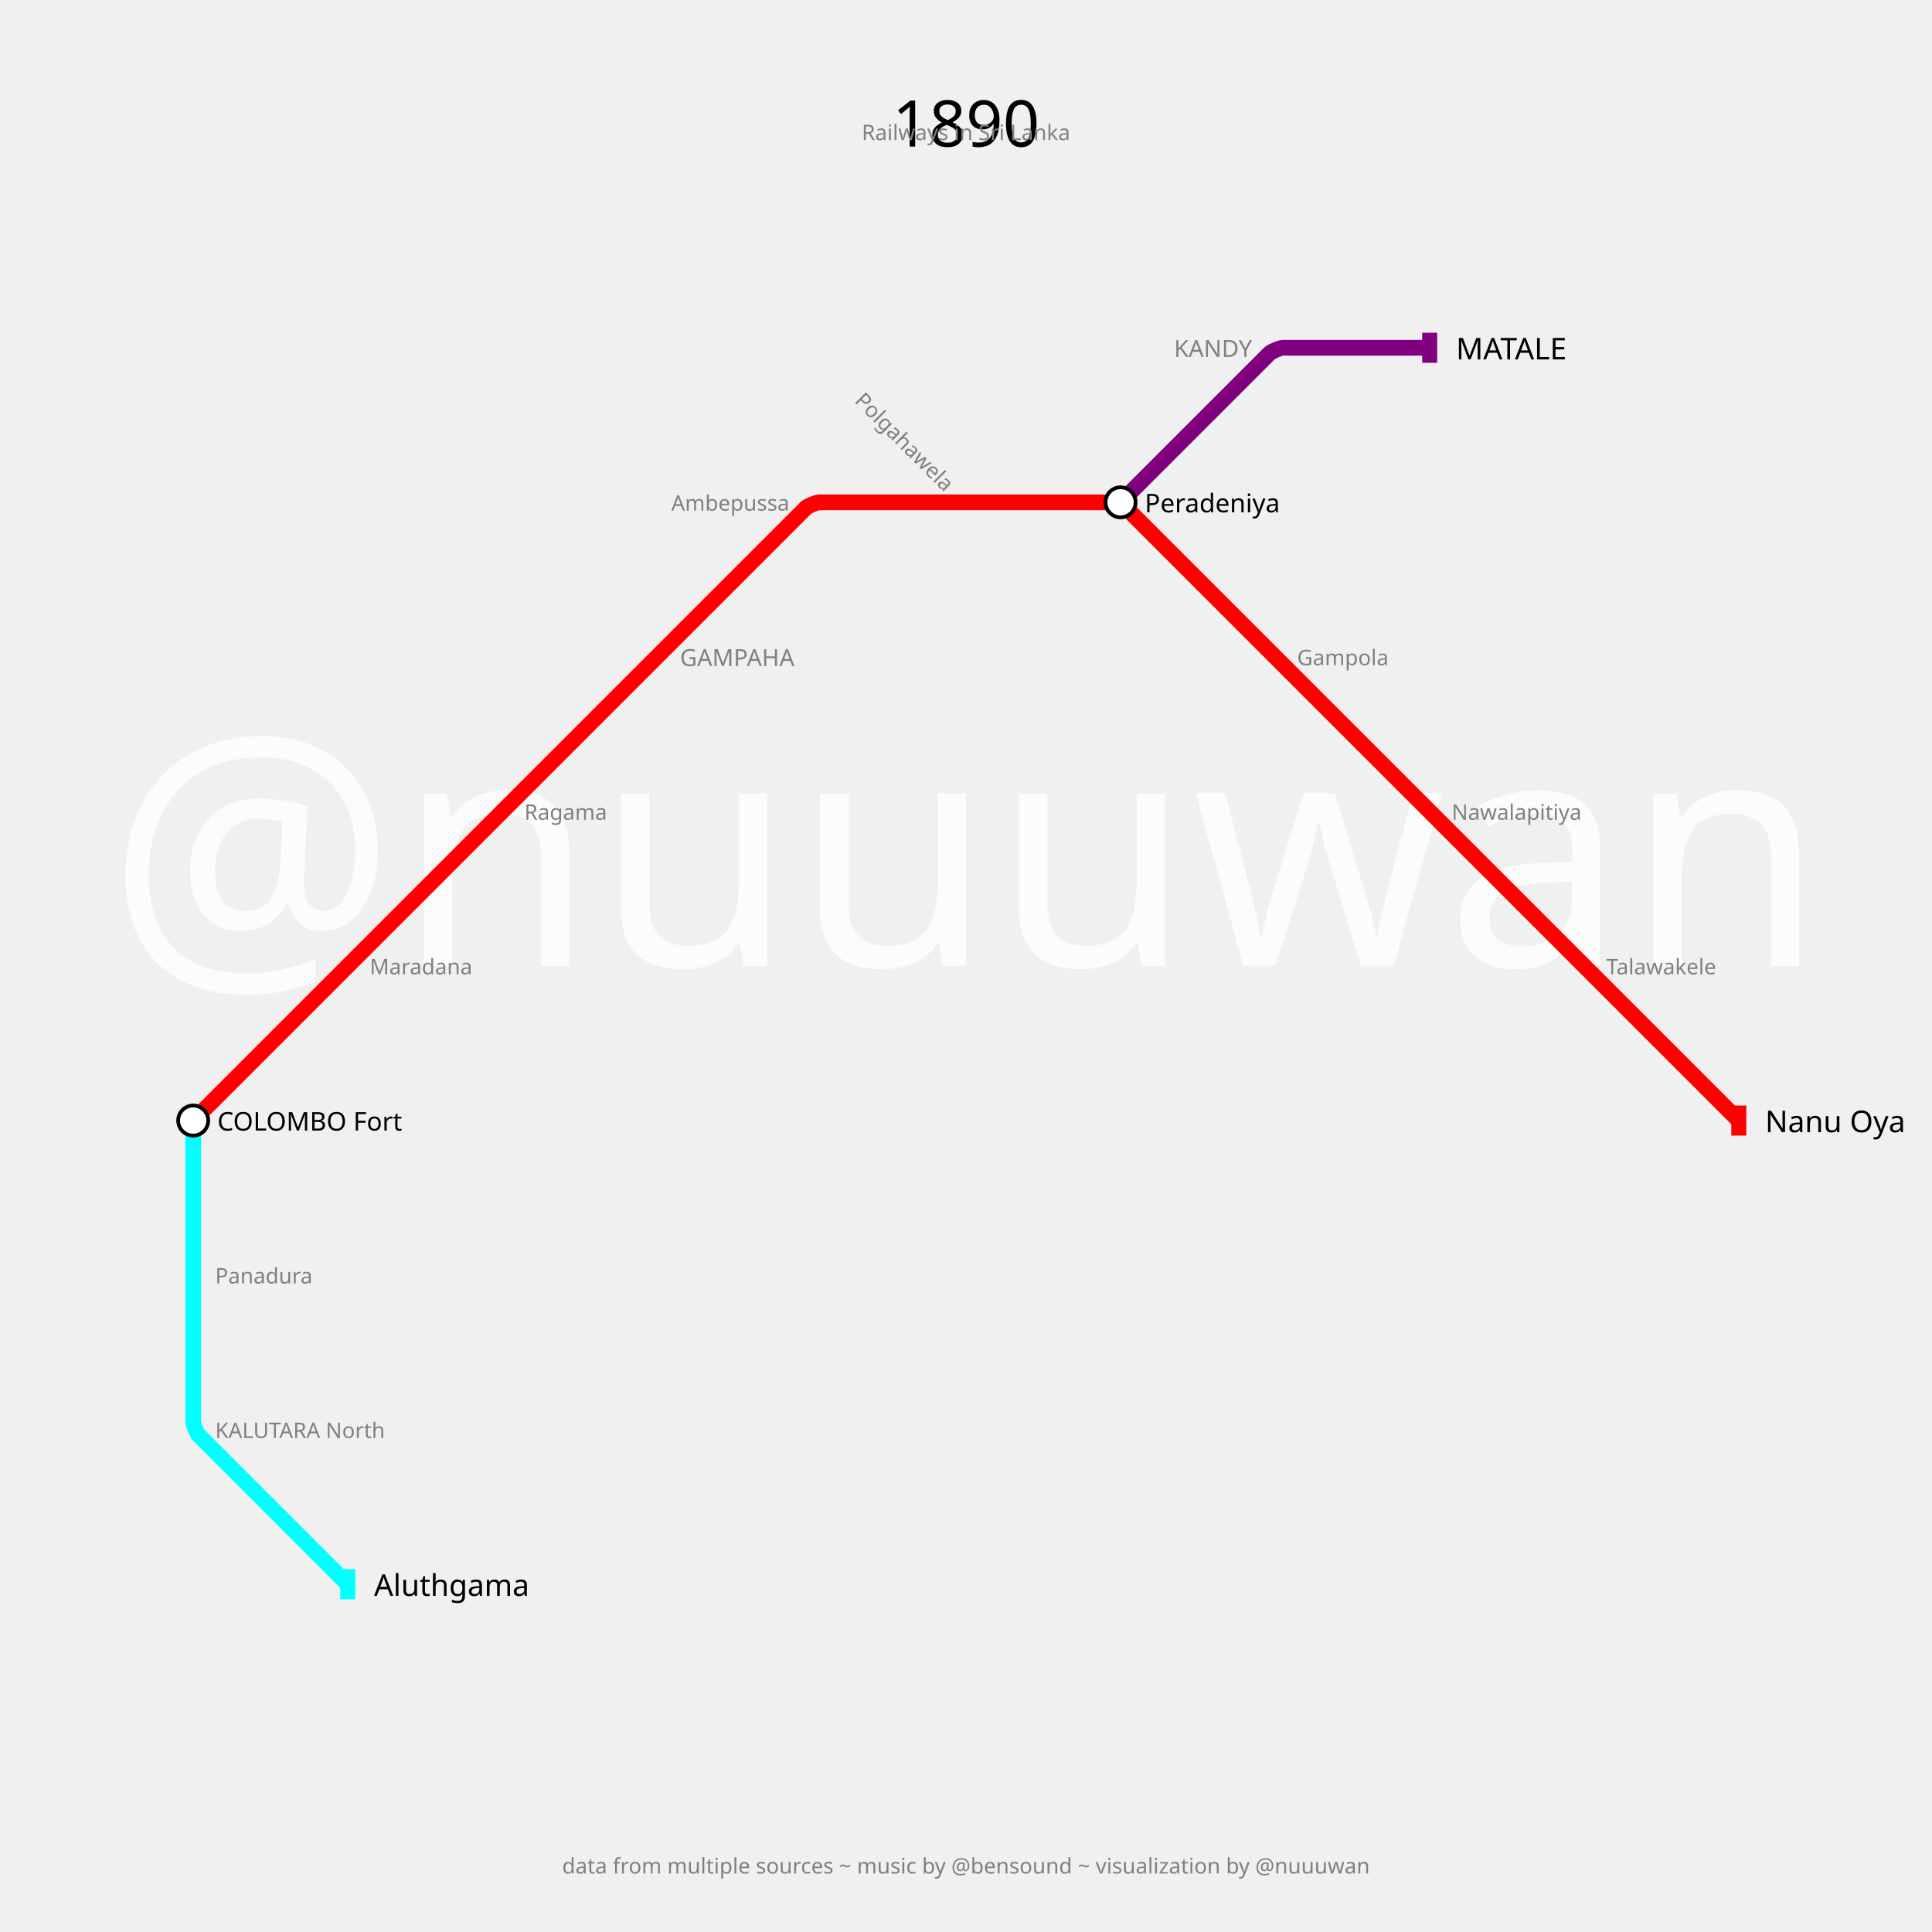
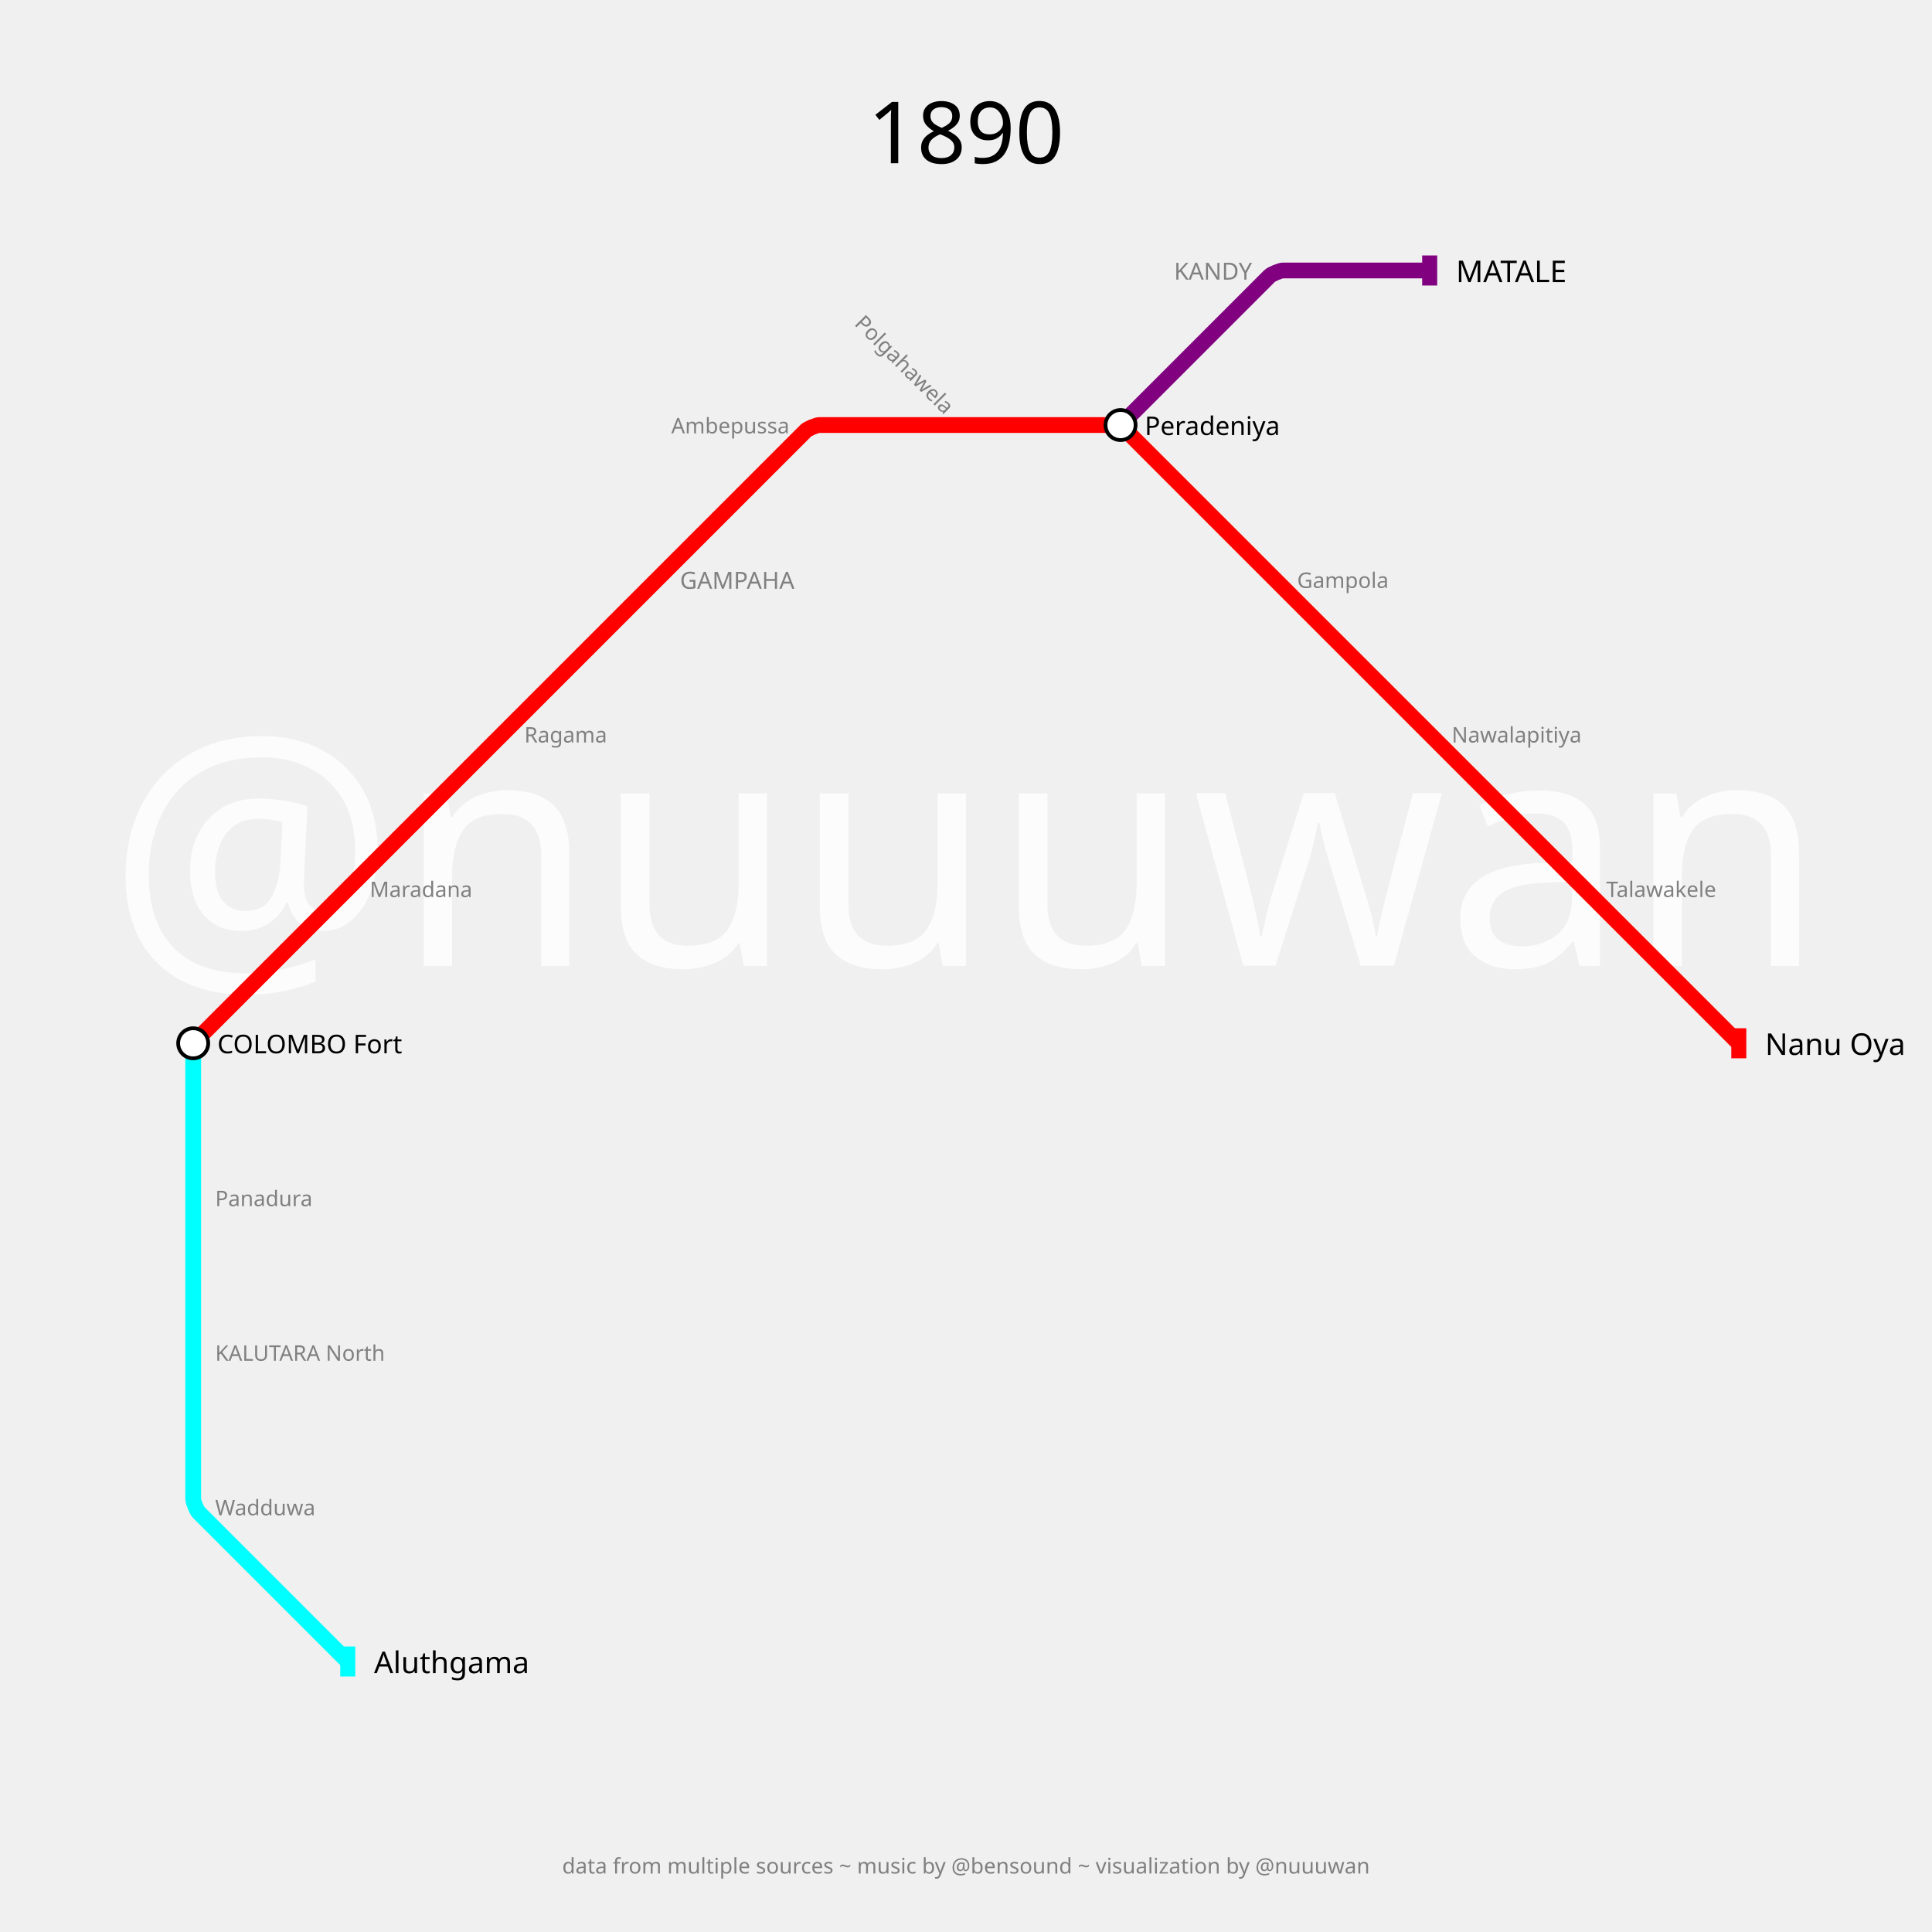
<svg xmlns="http://www.w3.org/2000/svg" width="3600" height="3600" padding="360">
  <text fill="#fcfcfc" stroke="none" font-size="600.0" font-family="p22" x="1800.0" y="1800.0" text-anchor="middle" dominant-baseline="center">@nuuuwan</text>
-   <text fill="black" stroke="none" font-size="120" font-family="p22" x="1800.0" y="180.0" text-anchor="middle" dominant-baseline="hanging">1890</text>
-   <text fill="gray" stroke="none" font-size="40" font-family="p22" x="1800.0" y="230.0" text-anchor="middle" dominant-baseline="hanging">Railways in Sri Lanka</text>
+   <text fill="black" stroke="none" font-size="160" font-family="p22" x="1800.0" y="180.0" text-anchor="middle" dominant-baseline="hanging">1890</text>
+   <text fill="gray" stroke="none" font-size="40" font-family="p22" x="1800.0" y="230.0" text-anchor="middle" dominant-baseline="hanging" />
  <text fill="gray" stroke="none" font-size="40" font-family="p22" x="1800.0" y="3460.0" text-anchor="middle" dominant-baseline="text-top">data from multiple sources ~ music by @bensound ~ visualization by @nuuuwan</text>
  <g>
-     <path fill="none" stroke-width="29.4" stroke-opacity="1" d="M 360.0,2088.0 L 648.0,1800.0 L 936.0,1512.0 L 1224.0,1224.0 L 1501.818,946.182 C 1505.212,942.788 1521.6,936.0 1526.4,936.0 L 1800.0,936.0 L 2073.6,936.0 C 2078.4,936.0 2094.788,942.788 2098.182,946.182 L 2376.0,1224.0 L 2664.0,1512.0 L 2952.0,1800.0 L 3240.0,2088.0" stroke="red" />
-     <rect stroke="none" fill-opacity="1" x="3226" y="2060" width="28" height="56" fill="red" />
+     <path fill="none" stroke-width="29.4" stroke-opacity="1" d="M 360.0,1944.0 L 648.0,1656.0 L 936.0,1368.0 L 1224.0,1080.0 L 1501.818,802.182 C 1505.212,798.788 1521.6,792.0 1526.4,792.0 L 1800.0,792.0 L 2073.6,792.0 C 2078.4,792.0 2094.788,798.788 2098.182,802.182 L 2376.0,1080.0 L 2664.0,1368.0 L 2952.0,1656.0 L 3240.0,1944.0" stroke="red" />
+     <rect stroke="none" fill-opacity="1" x="3226" y="1916" width="28" height="56" fill="red" />
  </g>
  <g>
-     <path fill="none" stroke-width="29.4" stroke-opacity="1" d="M 2088.0,936.0 L 2365.818,658.182 C 2369.212,654.788 2385.6,648.0 2390.4,648.0 L 2664.0,648.0" stroke="purple" />
-     <rect stroke="none" fill-opacity="1" x="2650" y="620" width="28" height="56" fill="purple" />
+     <path fill="none" stroke-width="29.4" stroke-opacity="1" d="M 2088.0,792.0 L 2365.818,514.182 C 2369.212,510.788 2385.6,504.0 2390.4,504.0 L 2664.0,504.0" stroke="purple" />
+     <rect stroke="none" fill-opacity="1" x="2650" y="476" width="28" height="56" fill="purple" />
  </g>
  <g>
-     <path fill="none" stroke-width="29.4" stroke-opacity="1" d="M 360.0,2088.0 L 360.0,2376.0 L 360.0,2649.6 C 360.0,2654.4 366.788,2670.788 370.182,2674.182 L 648.0,2952.0" stroke="cyan" />
-     <rect stroke="none" fill-opacity="1" x="634" y="2924" width="28" height="56" fill="cyan" />
+     <path fill="none" stroke-width="29.4" stroke-opacity="1" d="M 360.0,1944.0 L 360.0,2232.0 L 360.0,2520.0 L 360.0,2793.6 C 360.0,2798.4 366.788,2814.788 370.182,2818.182 L 648.0,3096.0" stroke="cyan" />
+     <rect stroke="none" fill-opacity="1" x="634" y="3068" width="28" height="56" fill="cyan" />
  </g>
  <g>
-     <text fill="black" stroke="none" font-size="56.0" font-family="p22" font-weight="100" text-anchor="start" dominant-baseline="central" x="3289.0" y="2088" transform="translate(3240,2088) rotate(0) translate(-3240,-2088)">Nanu Oya</text>
+     <text fill="black" stroke="none" font-size="56.0" font-family="p22" font-weight="100" text-anchor="start" dominant-baseline="central" x="3289.0" y="1944" transform="translate(3240,1944) rotate(0) translate(-3240,-1944)">Nanu Oya</text>
  </g>
  <g>
-     <text fill="black" stroke="none" font-size="56.0" font-family="p22" font-weight="100" text-anchor="start" dominant-baseline="central" x="2713.0" y="648" transform="translate(2664,648) rotate(0) translate(-2664,-648)">MATALE</text>
+     <text fill="black" stroke="none" font-size="56.0" font-family="p22" font-weight="100" text-anchor="start" dominant-baseline="central" x="2713.0" y="504" transform="translate(2664,504) rotate(0) translate(-2664,-504)">MATALE</text>
  </g>
  <g>
-     <text fill="black" stroke="none" font-size="56.0" font-family="p22" font-weight="100" text-anchor="start" dominant-baseline="central" x="697.0" y="2952" transform="translate(648,2952) rotate(0) translate(-648,-2952)">Aluthgama</text>
+     <text fill="black" stroke="none" font-size="56.0" font-family="p22" font-weight="100" text-anchor="start" dominant-baseline="central" x="697.0" y="3096" transform="translate(648,3096) rotate(0) translate(-648,-3096)">Aluthgama</text>
  </g>
  <g>
-     <circle r="28" fill="white" stroke="black" stroke-width="7.0" cx="360" cy="2088" />
-     <text fill="black" stroke="none" font-size="48.0" font-family="p22" font-weight="100" text-anchor="start" dominant-baseline="central" x="405.0" y="2088" transform="translate(360,2088) rotate(0) translate(-360,-2088)">COLOMBO Fort</text>
+     <circle r="28" fill="white" stroke="black" stroke-width="7.0" cx="360" cy="1944" />
+     <text fill="black" stroke="none" font-size="48.0" font-family="p22" font-weight="100" text-anchor="start" dominant-baseline="central" x="405.0" y="1944" transform="translate(360,1944) rotate(0) translate(-360,-1944)">COLOMBO Fort</text>
  </g>
  <g>
-     <circle r="28" fill="white" stroke="black" stroke-width="7.0" cx="2088" cy="936" />
-     <text fill="black" stroke="none" font-size="48.0" font-family="p22" font-weight="100" text-anchor="start" dominant-baseline="central" x="2133.0" y="936" transform="translate(2088,936) rotate(0) translate(-2088,-936)">Peradeniya</text>
+     <circle r="28" fill="white" stroke="black" stroke-width="7.0" cx="2088" cy="792" />
+     <text fill="black" stroke="none" font-size="48.0" font-family="p22" font-weight="100" text-anchor="start" dominant-baseline="central" x="2133.0" y="792" transform="translate(2088,792) rotate(0) translate(-2088,-792)">Peradeniya</text>
  </g>
  <g>
-     <text fill="gray" stroke="none" font-size="44.0" font-family="p22" font-weight="100" text-anchor="start" dominant-baseline="central" x="1267.0" y="1224" transform="translate(1224,1224) rotate(0) translate(-1224,-1224)">GAMPAHA</text>
+     <text fill="gray" stroke="none" font-size="44.0" font-family="p22" font-weight="100" text-anchor="start" dominant-baseline="central" x="1267.0" y="1080" transform="translate(1224,1080) rotate(0) translate(-1224,-1080)">GAMPAHA</text>
  </g>
  <g>
-     <text fill="gray" stroke="none" font-size="44.0" font-family="p22" font-weight="100" text-anchor="end" dominant-baseline="central" x="2333.0" y="648" transform="translate(2376,648) rotate(0) translate(-2376,-648)">KANDY</text>
+     <text fill="gray" stroke="none" font-size="44.0" font-family="p22" font-weight="100" text-anchor="end" dominant-baseline="central" x="2333.0" y="504" transform="translate(2376,504) rotate(0) translate(-2376,-504)">KANDY</text>
  </g>
  <g>
-     <text fill="gray" stroke="none" font-size="40" font-family="p22" font-weight="100" text-anchor="start" dominant-baseline="central" x="689.0" y="1800" transform="translate(648,1800) rotate(0) translate(-648,-1800)">Maradana</text>
+     <text fill="gray" stroke="none" font-size="40" font-family="p22" font-weight="100" text-anchor="start" dominant-baseline="central" x="689.0" y="1656" transform="translate(648,1656) rotate(0) translate(-648,-1656)">Maradana</text>
  </g>
  <g>
-     <text fill="gray" stroke="none" font-size="40" font-family="p22" font-weight="100" text-anchor="start" dominant-baseline="central" x="977.0" y="1512" transform="translate(936,1512) rotate(0) translate(-936,-1512)">Ragama</text>
+     <text fill="gray" stroke="none" font-size="40" font-family="p22" font-weight="100" text-anchor="start" dominant-baseline="central" x="977.0" y="1368" transform="translate(936,1368) rotate(0) translate(-936,-1368)">Ragama</text>
  </g>
  <g>
-     <text fill="gray" stroke="none" font-size="40" font-family="p22" font-weight="100" text-anchor="end" dominant-baseline="central" x="1471.0" y="936" transform="translate(1512,936) rotate(0) translate(-1512,-936)">Ambepussa</text>
+     <text fill="gray" stroke="none" font-size="40" font-family="p22" font-weight="100" text-anchor="end" dominant-baseline="central" x="1471.0" y="792" transform="translate(1512,792) rotate(0) translate(-1512,-792)">Ambepussa</text>
  </g>
  <g>
-     <text fill="gray" stroke="none" font-size="40" font-family="p22" font-weight="100" text-anchor="end" dominant-baseline="central" x="1759.0" y="936" transform="translate(1800,936) rotate(45) translate(-1800,-936)">Polgahawela</text>
+     <text fill="gray" stroke="none" font-size="40" font-family="p22" font-weight="100" text-anchor="end" dominant-baseline="central" x="1759.0" y="792" transform="translate(1800,792) rotate(45) translate(-1800,-792)">Polgahawela</text>
  </g>
  <g>
-     <text fill="gray" stroke="none" font-size="40" font-family="p22" font-weight="100" text-anchor="start" dominant-baseline="central" x="2417.0" y="1224" transform="translate(2376,1224) rotate(0) translate(-2376,-1224)">Gampola</text>
+     <text fill="gray" stroke="none" font-size="40" font-family="p22" font-weight="100" text-anchor="start" dominant-baseline="central" x="2417.0" y="1080" transform="translate(2376,1080) rotate(0) translate(-2376,-1080)">Gampola</text>
  </g>
  <g>
-     <text fill="gray" stroke="none" font-size="40" font-family="p22" font-weight="100" text-anchor="start" dominant-baseline="central" x="2705.0" y="1512" transform="translate(2664,1512) rotate(0) translate(-2664,-1512)">Nawalapitiya</text>
+     <text fill="gray" stroke="none" font-size="40" font-family="p22" font-weight="100" text-anchor="start" dominant-baseline="central" x="2705.0" y="1368" transform="translate(2664,1368) rotate(0) translate(-2664,-1368)">Nawalapitiya</text>
  </g>
  <g>
-     <text fill="gray" stroke="none" font-size="40" font-family="p22" font-weight="100" text-anchor="start" dominant-baseline="central" x="2993.0" y="1800" transform="translate(2952,1800) rotate(0) translate(-2952,-1800)">Talawakele</text>
+     <text fill="gray" stroke="none" font-size="40" font-family="p22" font-weight="100" text-anchor="start" dominant-baseline="central" x="2993.0" y="1656" transform="translate(2952,1656) rotate(0) translate(-2952,-1656)">Talawakele</text>
  </g>
  <g>
-     <text fill="gray" stroke="none" font-size="40" font-family="p22" font-weight="100" text-anchor="start" dominant-baseline="central" x="401.0" y="2376" transform="translate(360,2376) rotate(0) translate(-360,-2376)">Panadura</text>
+     <text fill="gray" stroke="none" font-size="40" font-family="p22" font-weight="100" text-anchor="start" dominant-baseline="central" x="401.0" y="2232" transform="translate(360,2232) rotate(0) translate(-360,-2232)">Panadura</text>
  </g>
  <g>
-     <text fill="gray" stroke="none" font-size="40" font-family="p22" font-weight="100" text-anchor="start" dominant-baseline="central" x="401.0" y="2664" transform="translate(360,2664) rotate(0) translate(-360,-2664)">KALUTARA North</text>
+     <text fill="gray" stroke="none" font-size="40" font-family="p22" font-weight="100" text-anchor="start" dominant-baseline="central" x="401.0" y="2520" transform="translate(360,2520) rotate(0) translate(-360,-2520)">KALUTARA North</text>
+   </g>
+   <g>
+     <text fill="gray" stroke="none" font-size="40" font-family="p22" font-weight="100" text-anchor="start" dominant-baseline="central" x="401.0" y="2808" transform="translate(360,2808) rotate(0) translate(-360,-2808)">Wadduwa</text>
  </g>
</svg>
